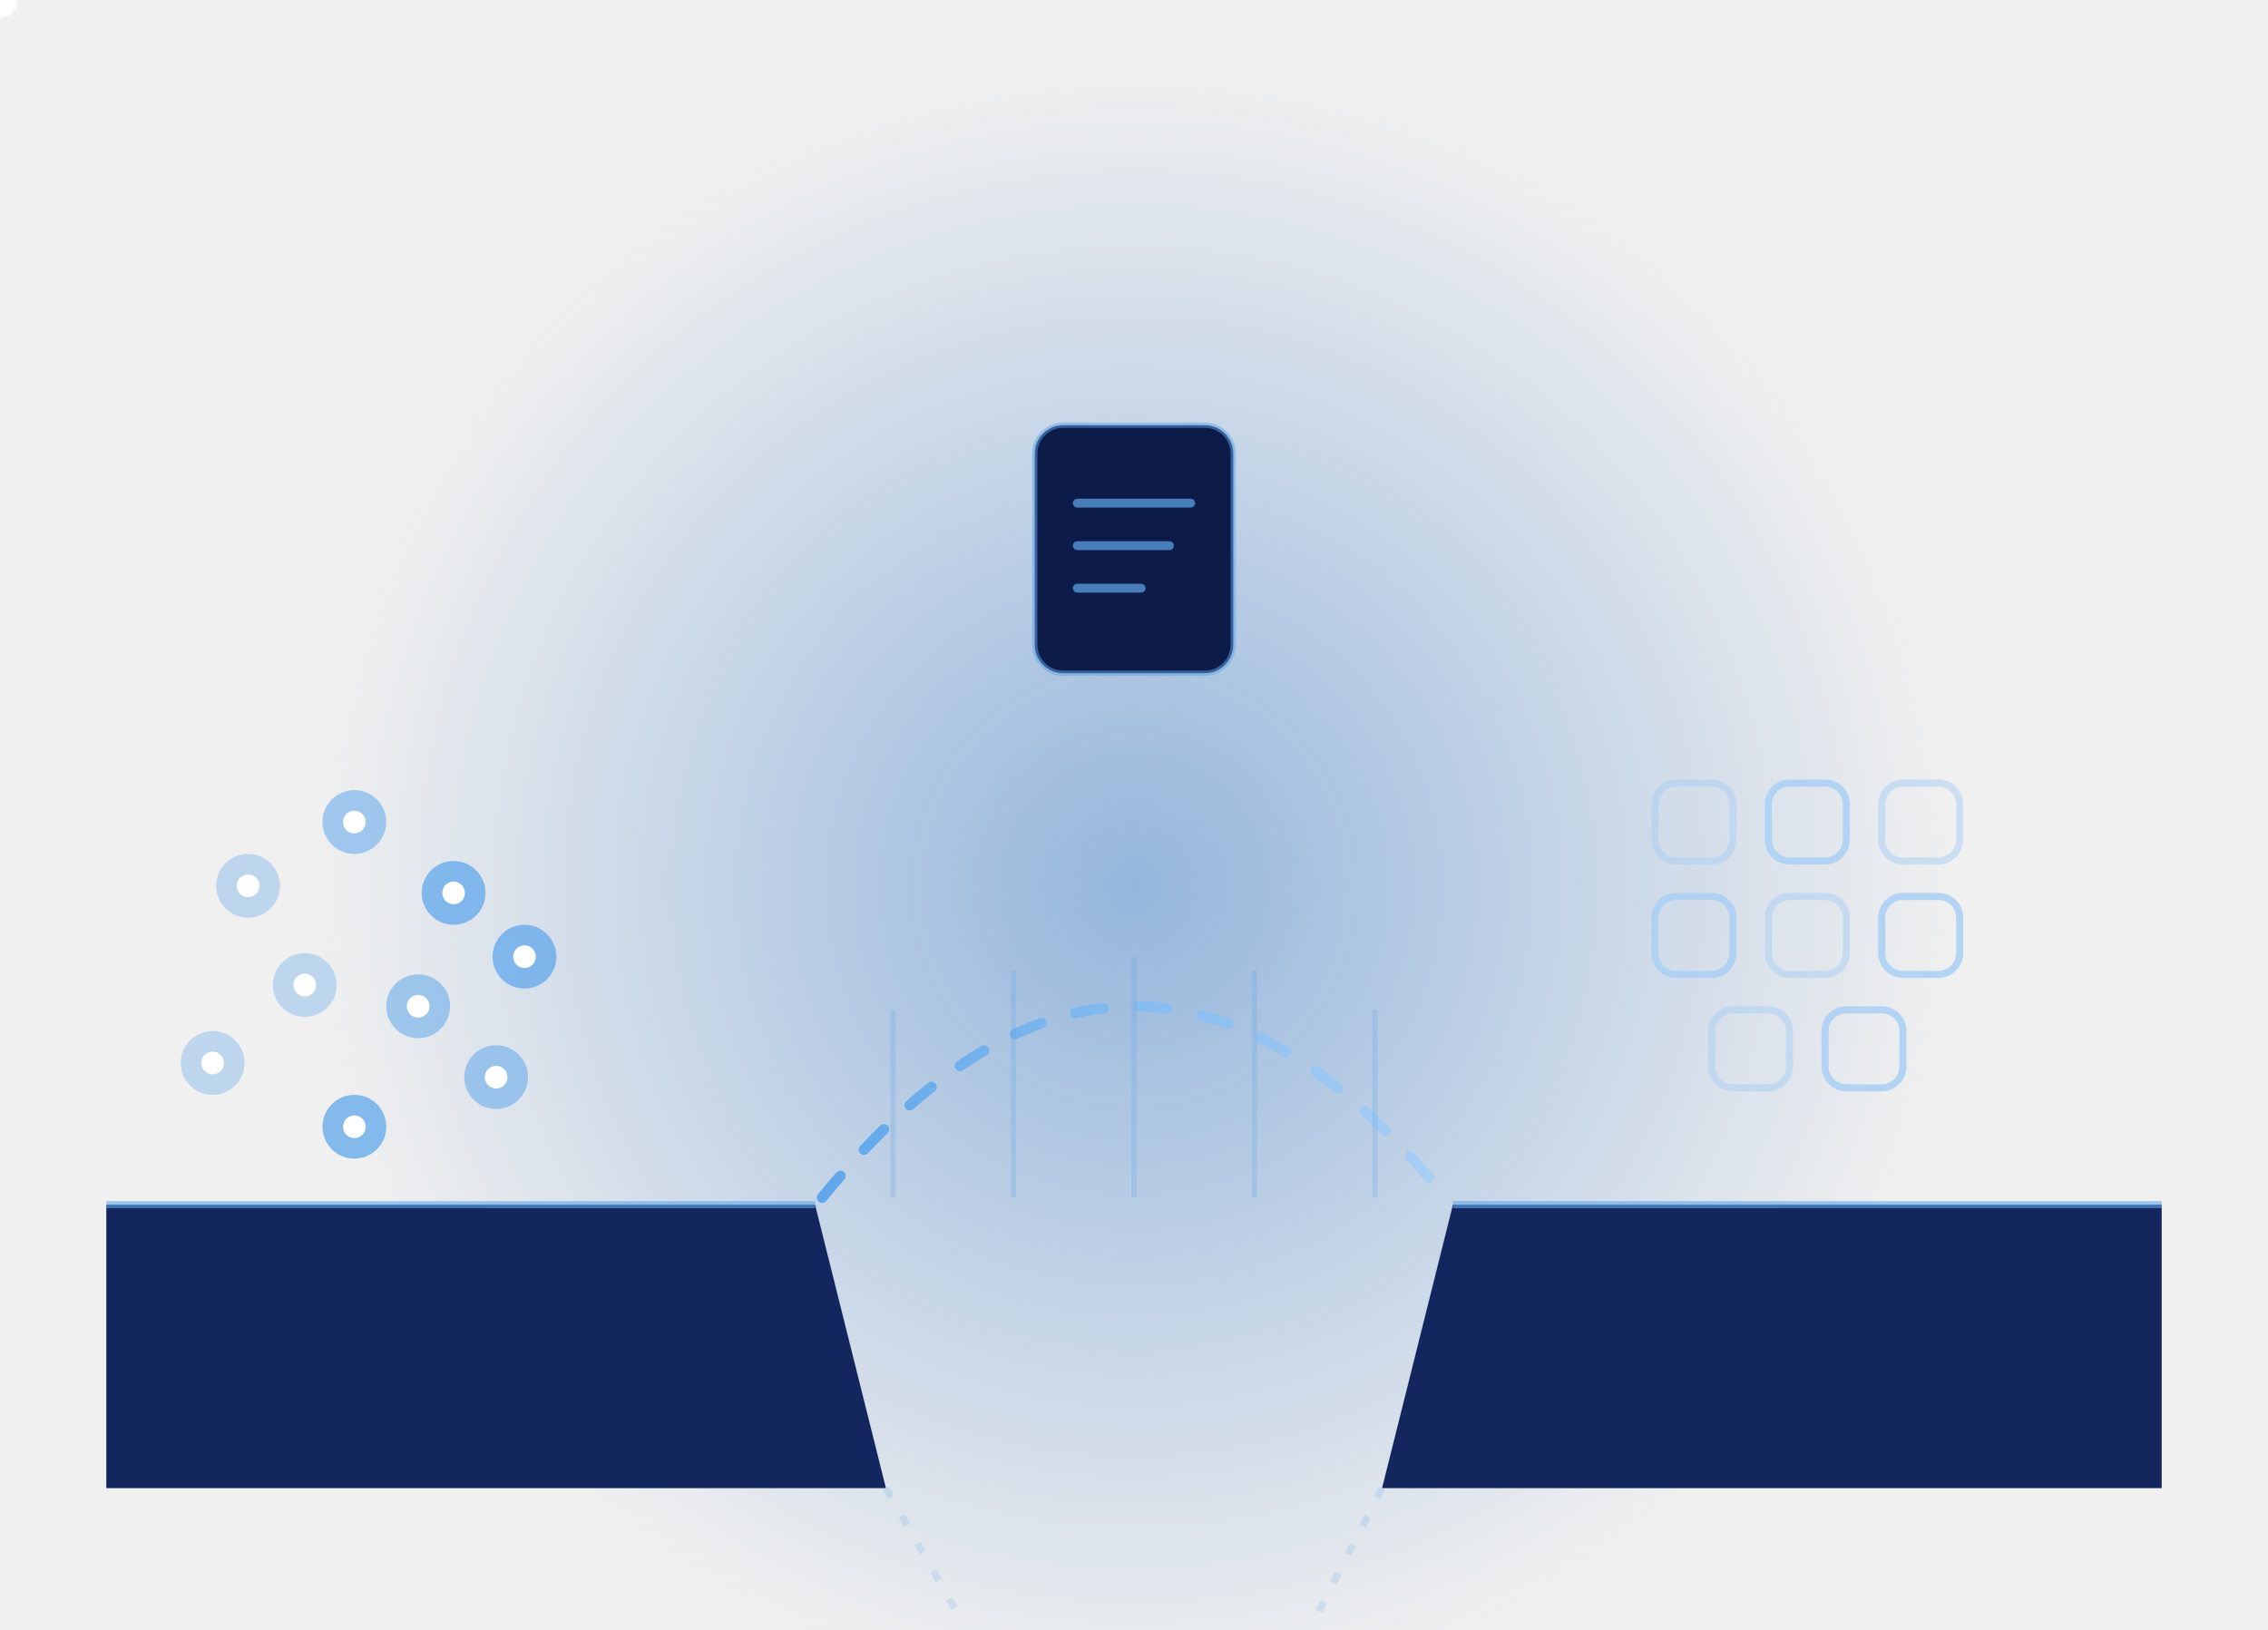
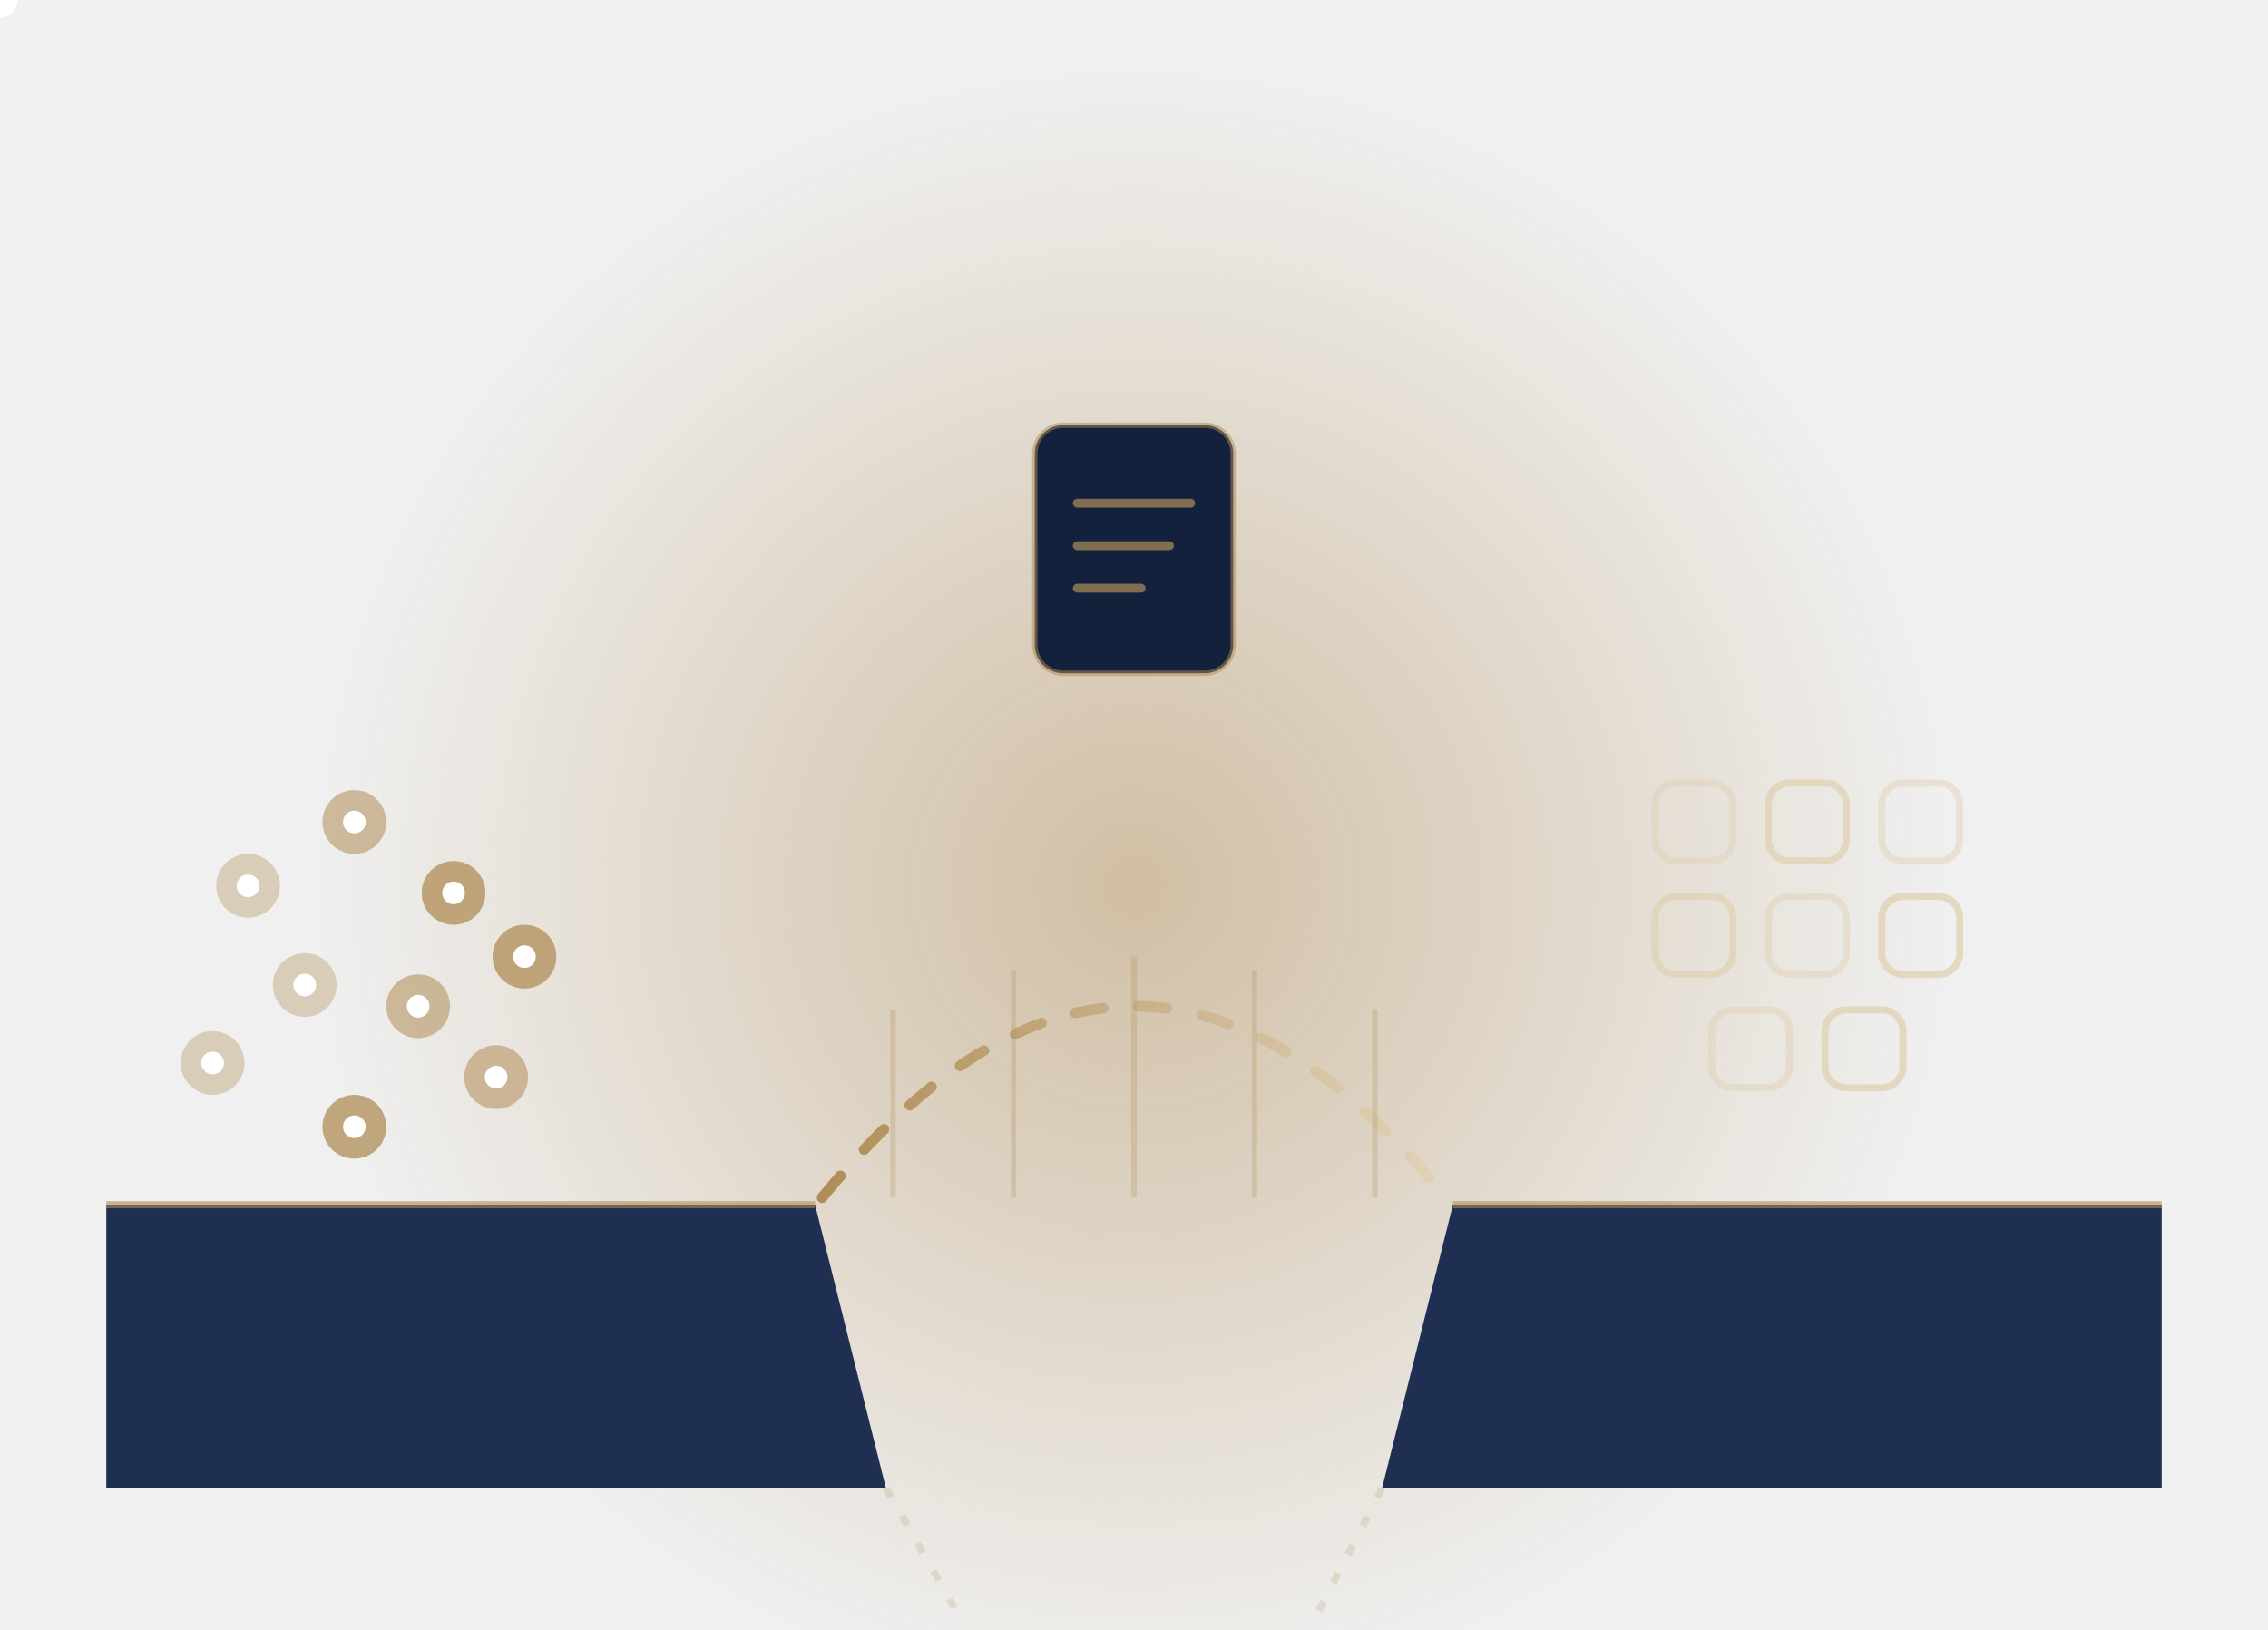
<svg viewBox="0 0 640 460" aria-hidden="true">
  <defs>
    <linearGradient id="eg-bridge" x1="0" x2="1">
-       <stop offset="0" stop-color="#60A7EA" />
-       <stop offset="1" stop-color="#A9CFF4" />
+       <stop offset="0" stop-color="#B08D57" />
+       <stop offset="1" stop-color="#E2D3B8" />
    </linearGradient>
    <radialGradient id="eg-glow" cx="0.5" cy="0.5" r="0.5">
-       <stop offset="0" stop-color="#3A7CC8" stop-opacity="0.5" />
-       <stop offset="1" stop-color="#3A7CC8" stop-opacity="0" />
+       <stop offset="0" stop-color="#B08D57" stop-opacity="0.5" />
+       <stop offset="1" stop-color="#B08D57" stop-opacity="0" />
    </radialGradient>
  </defs>
  <circle cx="320" cy="250" r="230" fill="url(#eg-glow)" />
-   <path d="M30 340 H230 L250 420 H30 Z" fill="#13265E" />
-   <path d="M410 340 H610 V420 H390 Z" fill="#13265E" />
-   <path d="M30 340 H230 M410 340 H610" stroke="#60A7EA" stroke-opacity="0.6" stroke-width="2" />
-   <path d="M250 420 L 270 455 M390 420 L 372 455" stroke="#60A7EA" stroke-opacity="0.2" stroke-width="2" stroke-dasharray="3 6" />
+   <path d="M30 340 H230 L250 420 H30 Z" fill="#1E2F52" />
+   <path d="M410 340 H610 V420 H390 Z" fill="#1E2F52" />
+   <path d="M30 340 H230 M410 340 H610" stroke="#B08D57" stroke-opacity="0.6" stroke-width="2" />
+   <path d="M250 420 L 270 455 M390 420 L 372 455" stroke="#B08D57" stroke-opacity="0.2" stroke-width="2" stroke-dasharray="3 6" />
  <g>
-     <circle cx="70" cy="250" r="9" fill="#60A7EA" fill-opacity="0.35" />
+     <circle cx="70" cy="250" r="9" fill="#B08D57" fill-opacity="0.35" />
    <circle cx="70" cy="250" r="3.2" fill="#fff" />
  </g>
  <g>
-     <circle cx="100" cy="232" r="9" fill="#60A7EA" fill-opacity="0.55" />
+     <circle cx="100" cy="232" r="9" fill="#B08D57" fill-opacity="0.55" />
    <circle cx="100" cy="232" r="3.2" fill="#fff" />
  </g>
  <g>
-     <circle cx="128" cy="252" r="9" fill="#60A7EA" fill-opacity="0.75" />
+     <circle cx="128" cy="252" r="9" fill="#B08D57" fill-opacity="0.75" />
    <circle cx="128" cy="252" r="3.2" fill="#fff" />
  </g>
  <g>
-     <circle cx="86" cy="278" r="9" fill="#60A7EA" fill-opacity="0.35" />
+     <circle cx="86" cy="278" r="9" fill="#B08D57" fill-opacity="0.35" />
    <circle cx="86" cy="278" r="3.2" fill="#fff" />
  </g>
  <g>
-     <circle cx="118" cy="284" r="9" fill="#60A7EA" fill-opacity="0.55" />
+     <circle cx="118" cy="284" r="9" fill="#B08D57" fill-opacity="0.55" />
    <circle cx="118" cy="284" r="3.2" fill="#fff" />
  </g>
  <g>
-     <circle cx="148" cy="270" r="9" fill="#60A7EA" fill-opacity="0.75" />
+     <circle cx="148" cy="270" r="9" fill="#B08D57" fill-opacity="0.75" />
    <circle cx="148" cy="270" r="3.2" fill="#fff" />
  </g>
  <g>
-     <circle cx="60" cy="300" r="9" fill="#60A7EA" fill-opacity="0.35" />
+     <circle cx="60" cy="300" r="9" fill="#B08D57" fill-opacity="0.35" />
    <circle cx="60" cy="300" r="3.2" fill="#fff" />
  </g>
  <g>
-     <circle cx="140" cy="304" r="9" fill="#60A7EA" fill-opacity="0.55" />
+     <circle cx="140" cy="304" r="9" fill="#B08D57" fill-opacity="0.55" />
    <circle cx="140" cy="304" r="3.2" fill="#fff" />
  </g>
  <g>
-     <circle cx="100" cy="318" r="9" fill="#60A7EA" fill-opacity="0.75" />
+     <circle cx="100" cy="318" r="9" fill="#B08D57" fill-opacity="0.75" />
    <circle cx="100" cy="318" r="3.2" fill="#fff" />
  </g>
-   <rect x="467" y="221" width="22" height="22" rx="6" fill="none" stroke="#A9CFF4" stroke-opacity="0.5" stroke-width="2" />
-   <rect x="499" y="221" width="22" height="22" rx="6" fill="none" stroke="#A9CFF4" stroke-opacity="0.85" stroke-width="2" />
-   <rect x="531" y="221" width="22" height="22" rx="6" fill="none" stroke="#A9CFF4" stroke-opacity="0.5" stroke-width="2" />
-   <rect x="467" y="253" width="22" height="22" rx="6" fill="none" stroke="#A9CFF4" stroke-opacity="0.85" stroke-width="2" />
-   <rect x="499" y="253" width="22" height="22" rx="6" fill="none" stroke="#A9CFF4" stroke-opacity="0.5" stroke-width="2" />
-   <rect x="531" y="253" width="22" height="22" rx="6" fill="none" stroke="#A9CFF4" stroke-opacity="0.85" stroke-width="2" />
-   <rect x="483" y="285" width="22" height="22" rx="6" fill="none" stroke="#A9CFF4" stroke-opacity="0.5" stroke-width="2" />
-   <rect x="515" y="285" width="22" height="22" rx="6" fill="none" stroke="#A9CFF4" stroke-opacity="0.85" stroke-width="2" />
+   <rect x="467" y="221" width="22" height="22" rx="6" fill="none" stroke="#E2D3B8" stroke-opacity="0.5" stroke-width="2" />
+   <rect x="499" y="221" width="22" height="22" rx="6" fill="none" stroke="#E2D3B8" stroke-opacity="0.85" stroke-width="2" />
+   <rect x="531" y="221" width="22" height="22" rx="6" fill="none" stroke="#E2D3B8" stroke-opacity="0.5" stroke-width="2" />
+   <rect x="467" y="253" width="22" height="22" rx="6" fill="none" stroke="#E2D3B8" stroke-opacity="0.85" stroke-width="2" />
+   <rect x="499" y="253" width="22" height="22" rx="6" fill="none" stroke="#E2D3B8" stroke-opacity="0.5" stroke-width="2" />
+   <rect x="531" y="253" width="22" height="22" rx="6" fill="none" stroke="#E2D3B8" stroke-opacity="0.85" stroke-width="2" />
+   <rect x="483" y="285" width="22" height="22" rx="6" fill="none" stroke="#E2D3B8" stroke-opacity="0.5" stroke-width="2" />
+   <rect x="515" y="285" width="22" height="22" rx="6" fill="none" stroke="#E2D3B8" stroke-opacity="0.85" stroke-width="2" />
  <path d="M232 338 Q 320 230 408 338" fill="none" stroke="url(#eg-bridge)" stroke-width="3" stroke-linecap="round" stroke-dasharray="8 10" class="cs-dash" />
-   <line x1="252" y1="338" x2="252" y2="285" stroke="#60A7EA" stroke-opacity="0.25" stroke-width="1.5" />
-   <line x1="286" y1="338" x2="286" y2="274.019" stroke="#60A7EA" stroke-opacity="0.25" stroke-width="1.5" />
-   <line x1="320" y1="338" x2="320" y2="270" stroke="#60A7EA" stroke-opacity="0.25" stroke-width="1.5" />
-   <line x1="354" y1="338" x2="354" y2="274.019" stroke="#60A7EA" stroke-opacity="0.25" stroke-width="1.5" />
-   <line x1="388" y1="338" x2="388" y2="285" stroke="#60A7EA" stroke-opacity="0.25" stroke-width="1.5" />
+   <line x1="252" y1="338" x2="252" y2="285" stroke="#B08D57" stroke-opacity="0.25" stroke-width="1.5" />
+   <line x1="286" y1="338" x2="286" y2="274.019" stroke="#B08D57" stroke-opacity="0.25" stroke-width="1.5" />
+   <line x1="320" y1="338" x2="320" y2="270" stroke="#B08D57" stroke-opacity="0.25" stroke-width="1.5" />
+   <line x1="354" y1="338" x2="354" y2="274.019" stroke="#B08D57" stroke-opacity="0.25" stroke-width="1.5" />
+   <line x1="388" y1="338" x2="388" y2="285" stroke="#B08D57" stroke-opacity="0.25" stroke-width="1.5" />
  <circle r="5" fill="#fff" class="eg-walker">
    <animateMotion dur="5s" repeatCount="indefinite" path="M232 338 Q 320 230 408 338" />
  </circle>
  <g class="eg-float">
-     <rect x="292" y="120" width="56" height="70" rx="8" fill="#0C1B48" stroke="#60A7EA" stroke-opacity="0.5" stroke-width="1.5" />
-     <path d="M304 142 H336 M304 154 H330 M304 166 H322" stroke="#60A7EA" stroke-opacity="0.7" stroke-width="2.5" stroke-linecap="round" />
+     <rect x="292" y="120" width="56" height="70" rx="8" fill="#14213D" stroke="#B08D57" stroke-opacity="0.5" stroke-width="1.5" />
+     <path d="M304 142 H336 M304 154 H330 M304 166 H322" stroke="#B08D57" stroke-opacity="0.7" stroke-width="2.5" stroke-linecap="round" />
  </g>
</svg>
